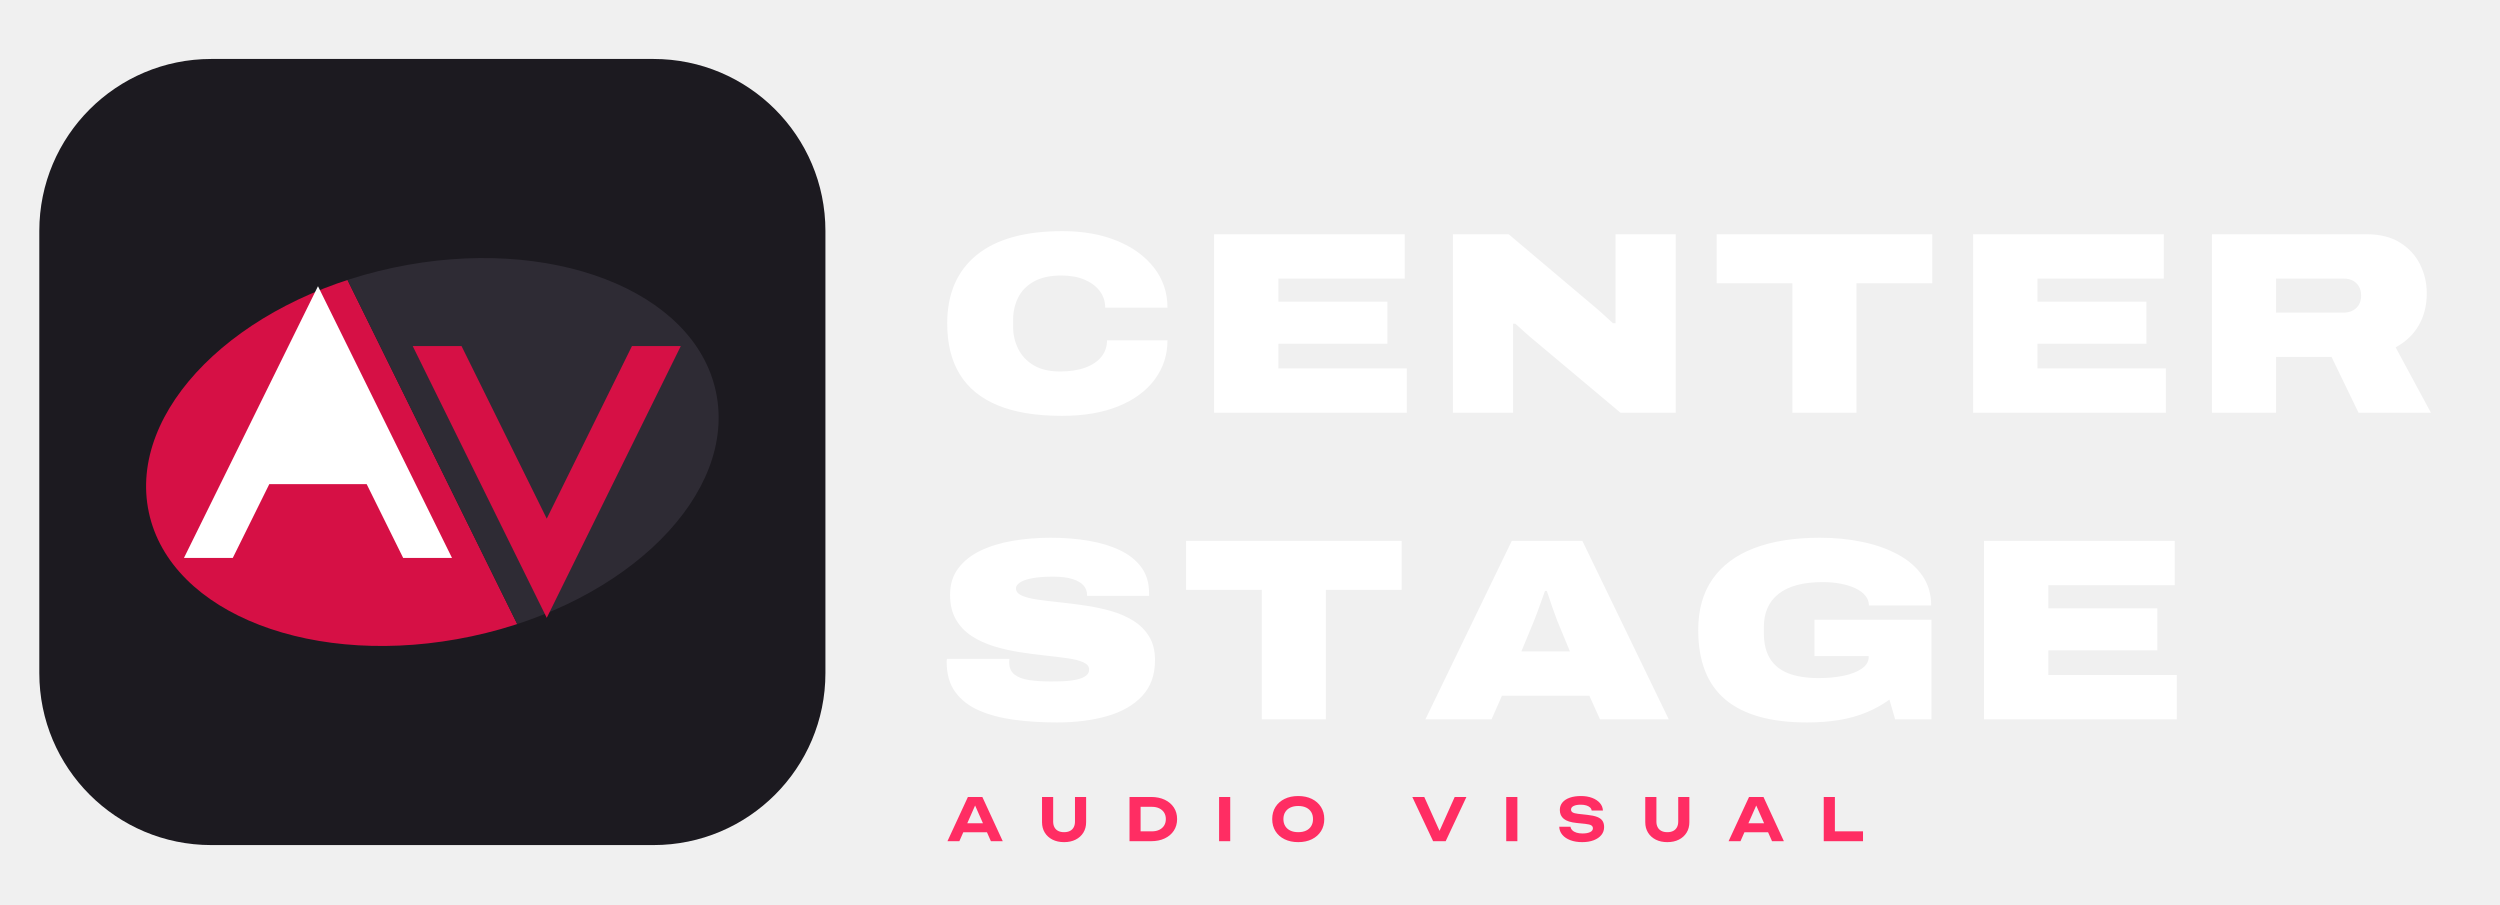
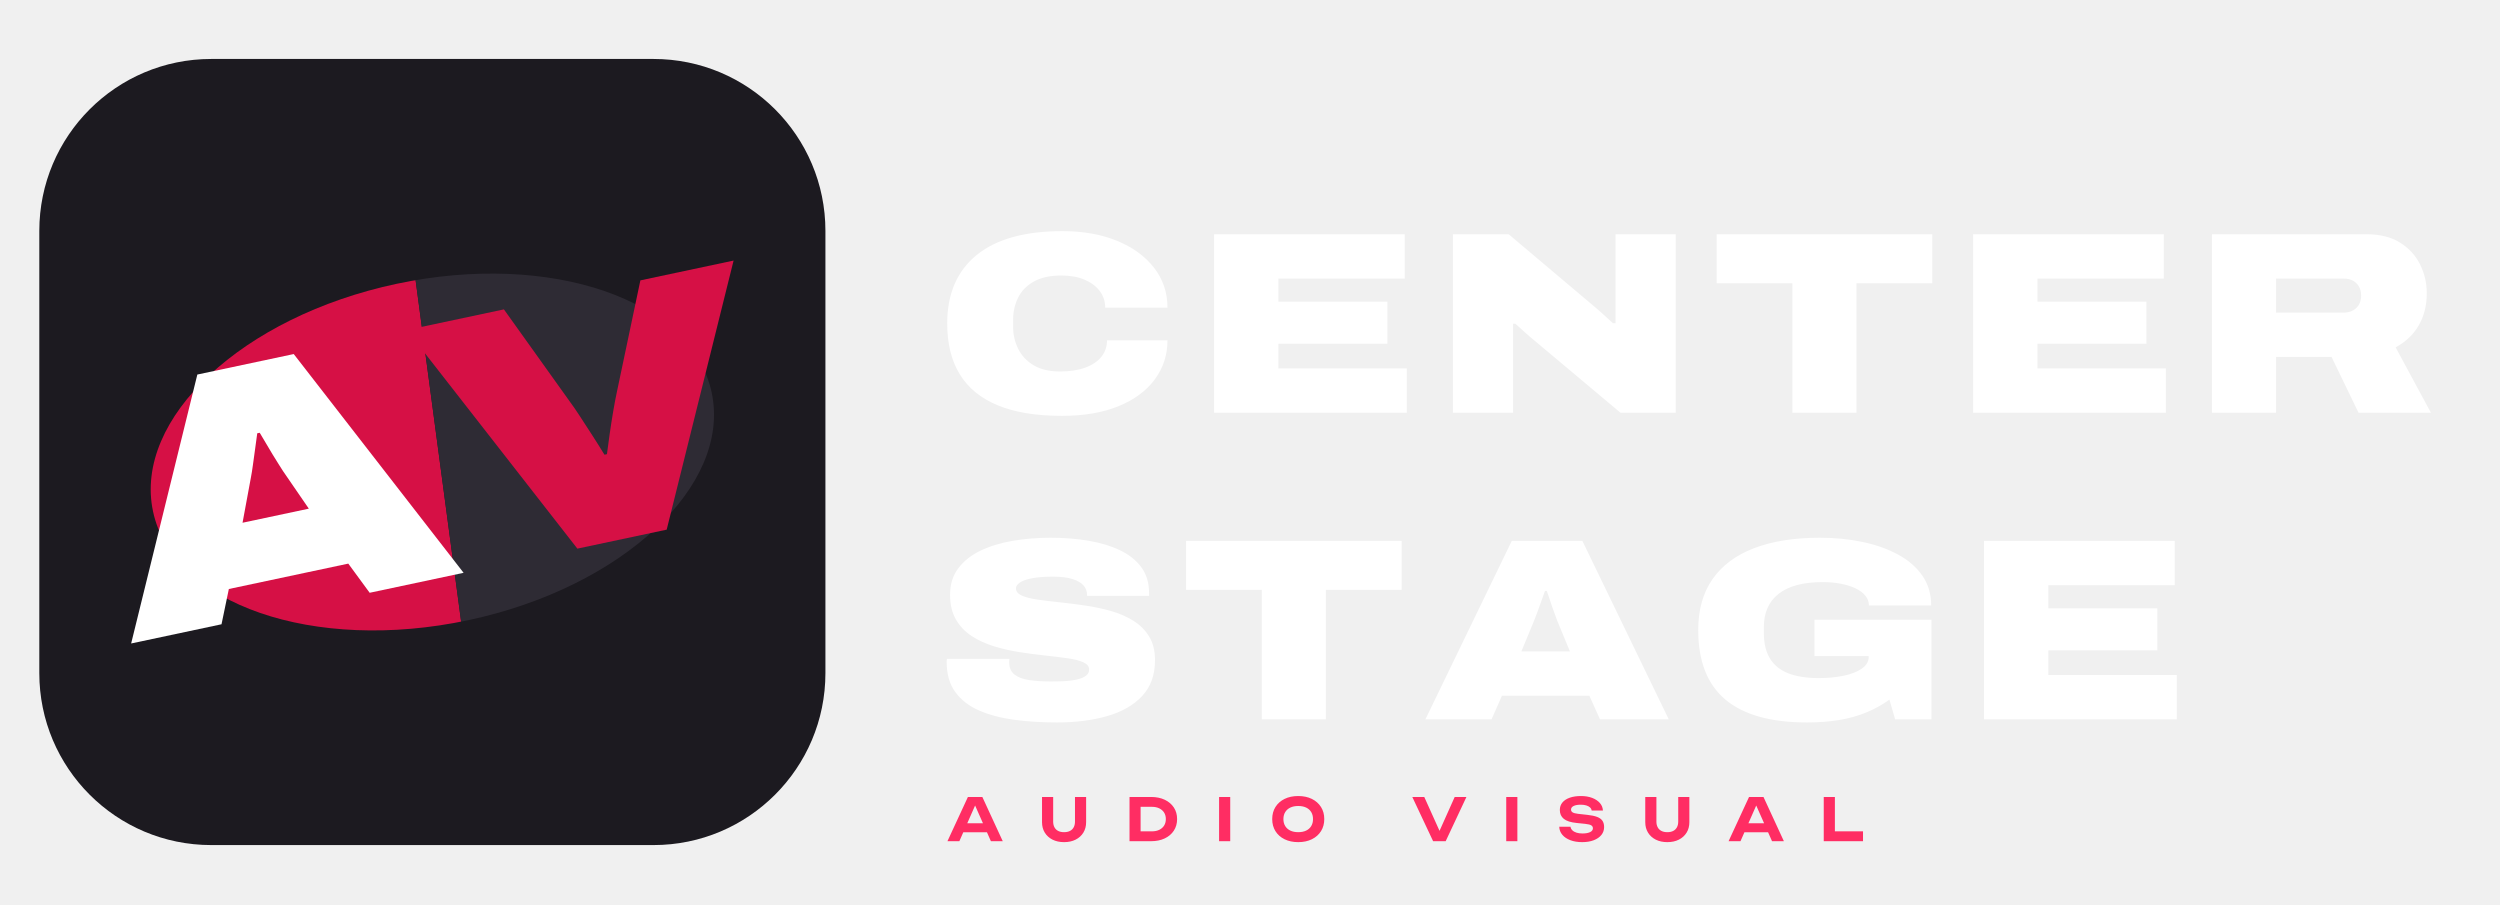
<svg xmlns="http://www.w3.org/2000/svg" viewBox="0 0 636 230" width="636" height="230">
  <defs>
    <clipPath id="c1">
-       <path d="M67.2 256a188.8 122.72 0 1 0 377.6 0a188.8 122.72 0 1 0 -377.6 0Z" transform="rotate(-12 256 256)" clip-rule="nonzero" />
+       <path d="M70.0 256a186.0 112.0 0 1 0 372.0 0a186.0 112.0 0 1 0 -372.0 0Z" transform="rotate(-12 256 256)" clip-rule="nonzero" />
    </clipPath>
  </defs>
  <g transform="translate(10 15) scale(0.3906)">
    <rect width="512" height="512" rx="112" fill="#1C1A20" />
    <g clip-path="url(#c1)">
-       <path d="M-216.0 20.0 L139.6 20.0 L372.4 492.0 L-216.0 492.0Z" fill="#D61045" />
-       <path d="M139.6 20.0 L728.0 20.0 L728.0 492.0 L372.4 492.0Z" fill="#2E2B34" />
+       <path d="M-144.0 -44.0 L220.0 -44.0 L300.0 556.0 L-144.0 556.0Z" fill="#D61045" />
+       <path d="M220.0 -44.0 L656.0 -44.0 L656.0 556.0 L300.0 556.0Z" fill="#2E2B34" />
    </g>
-     <path d="M181.5 148.0 L268.8 325.0 L237.0 325.0 L213.2 276.9 L149.8 276.9 L126.0 325.0 L94.2 325.0Z M203.8 257.8 L159.2 257.8 L181.5 215.0Z" fill="#FFFFFF" />
-     <path d="M243.2 187.0 L275.0 187.0 L330.5 299.4 L386.0 187.0 L417.8 187.0 L330.5 364.0Z" fill="#D61045" />
+     <path d="M38.172 337.184 116.76 174.816H180.952L259.54 337.184H197.0L187.324 315.708H107.792L98.352 337.184ZM125.492 275.352H169.624L158.296 247.976Q157.588 246.088 156.408 242.902Q155.228 239.716 153.812 235.704Q152.396 231.692 151.098 227.68Q149.8 223.668 148.62 220.364H146.968Q145.552 224.376 143.664 229.568Q141.776 234.76 140.006 239.716Q138.236 244.672 136.82 247.976Z" fill="#FFFFFF" transform="rotate(-12 256 256)" />
+     <path d="M335.296 337.184 256.236 174.816H320.9L350.636 243.02Q352.288 246.56 354.884 253.286Q357.48 260.012 360.312 267.446Q363.144 274.88 365.268 281.016H366.92Q368.808 275.588 371.404 268.508Q374.0 261.428 376.714 254.584Q379.428 247.74 381.552 243.02L411.76 174.816H473.828L394.768 337.184Z" fill="#D61045" transform="rotate(-12 256 256)" />
  </g>
  <path d="M270.142 105.792Q260.308 105.792 253.84 103.119Q247.372 100.446 244.171 95.232Q240.97 90.018 240.97 82.296Q240.97 71.01 248.428 64.905Q255.886 58.8 270.274 58.8Q278.194 58.8 284.2 61.275Q290.206 63.75 293.605 68.139Q297.004 72.528 297.004 78.27H281.164Q281.164 75.894 279.778 74.046Q278.392 72.198 275.884 71.142Q273.376 70.086 270.01 70.086Q265.786 70.086 263.047 71.604Q260.308 73.122 259.021 75.696Q257.734 78.27 257.734 81.438V83.088Q257.734 86.124 259.021 88.731Q260.308 91.338 262.948 92.922Q265.588 94.506 269.68 94.506Q273.442 94.506 276.115 93.516Q278.788 92.526 280.207 90.744Q281.626 88.962 281.626 86.586H297.004Q297.004 92.13 293.803 96.486Q290.602 100.842 284.596 103.317Q278.59 105.792 270.142 105.792Z M308.858 105.0V59.592H357.368V70.878H325.226V76.752H352.946V87.444H325.226V93.714H357.896V105.0Z M369.618 105.0V59.592H383.808L406.248 78.534Q406.644 78.864 407.37 79.524Q408.096 80.184 408.888 80.91Q409.68 81.636 410.34 82.23H411Q411 81.306 411 79.755Q411 78.204 411 76.752V59.592H426.312V105.0H412.254L390.936 87.114Q389.55 85.992 387.999 84.606Q386.448 83.22 385.524 82.362H384.93Q384.93 83.286 384.93 84.969Q384.93 86.652 384.93 88.368V105.0Z M455.986 105.0V72.066H436.714V59.592H491.56V72.066H472.288V105.0Z M501.962 105.0V59.592H550.472V70.878H518.33V76.752H546.05V87.444H518.33V93.714H551.0V105.0Z M562.722 105.0V59.592H602.058Q607.14 59.592 610.539 61.704Q613.938 63.816 615.654 67.248Q617.37 70.68 617.37 74.64Q617.37 79.194 615.357 82.725Q613.344 86.256 609.45 88.368L618.426 105.0H600.012L593.148 90.81H579.024V105.0ZM579.024 79.524H596.316Q598.164 79.524 599.418 78.369Q600.672 77.214 600.672 75.168Q600.672 73.782 600.078 72.825Q599.484 71.868 598.527 71.373Q597.57 70.878 596.316 70.878H579.024Z" fill="#FFFFFF" />
  <path d="M268.888 183.792Q263.014 183.792 257.932 183.099Q252.85 182.406 249.022 180.723Q245.194 179.04 243.016 176.037Q240.838 173.034 240.838 168.48Q240.838 168.348 240.838 168.117Q240.838 167.886 240.904 167.622H256.81Q256.744 167.886 256.744 168.117Q256.744 168.348 256.744 168.546Q256.744 170.526 258.064 171.582Q259.384 172.638 261.76 173.001Q264.136 173.364 267.238 173.364Q268.492 173.364 269.845 173.331Q271.198 173.298 272.485 173.133Q273.772 172.968 274.795 172.638Q275.818 172.308 276.445 171.747Q277.072 171.186 277.072 170.328Q277.072 169.14 275.587 168.48Q274.102 167.82 271.561 167.457Q269.02 167.094 265.885 166.764Q262.75 166.434 259.384 165.906Q256.018 165.378 252.883 164.421Q249.748 163.464 247.207 161.814Q244.666 160.164 243.181 157.59Q241.696 155.016 241.696 151.32Q241.696 147.36 243.775 144.588Q245.854 141.816 249.418 140.1Q252.982 138.384 257.602 137.592Q262.222 136.8 267.238 136.8Q272.386 136.8 276.907 137.559Q281.428 138.318 284.893 139.968Q288.358 141.618 290.338 144.291Q292.318 146.964 292.318 150.792V151.584H276.544V151.32Q276.544 150.0 275.686 148.977Q274.828 147.954 272.914 147.327Q271.0 146.7 267.898 146.7Q264.73 146.7 262.618 147.096Q260.506 147.492 259.483 148.185Q258.46 148.878 258.46 149.67Q258.46 150.858 259.945 151.518Q261.43 152.178 263.971 152.541Q266.512 152.904 269.647 153.234Q272.782 153.564 276.148 154.059Q279.514 154.554 282.649 155.445Q285.784 156.336 288.325 157.92Q290.866 159.504 292.351 161.946Q293.836 164.388 293.836 167.952Q293.836 173.562 290.569 177.06Q287.302 180.558 281.659 182.175Q276.016 183.792 268.888 183.792Z M321.002 183.0V150.066H301.73V137.592H356.576V150.066H337.304V183.0Z M362.622 183.0 384.6 137.592H402.552L424.53 183.0H407.04L404.334 176.994H382.092L379.452 183.0ZM387.042 165.708H399.384L396.216 158.052Q396.018 157.524 395.688 156.633Q395.358 155.742 394.962 154.62Q394.566 153.498 394.203 152.376Q393.84 151.254 393.51 150.33H393.048Q392.652 151.452 392.124 152.904Q391.596 154.356 391.101 155.742Q390.606 157.128 390.21 158.052Z M459.682 183.792Q445.888 183.792 438.958 177.984Q432.028 172.176 432.028 160.296Q432.028 152.508 435.691 147.294Q439.354 142.08 446.284 139.44Q453.214 136.8 462.982 136.8Q468.79 136.8 473.905 137.889Q479.02 138.978 482.947 141.123Q486.874 143.268 489.085 146.502Q491.296 149.736 491.296 154.026H475.456Q475.456 152.64 474.532 151.518Q473.608 150.396 471.958 149.637Q470.308 148.878 468.196 148.482Q466.084 148.086 463.708 148.086Q459.946 148.086 457.141 148.845Q454.336 149.604 452.455 151.089Q450.574 152.574 449.65 154.686Q448.726 156.798 448.726 159.504V161.088Q448.726 164.982 450.277 167.523Q451.828 170.064 454.93 171.285Q458.032 172.506 462.718 172.506Q466.084 172.506 468.988 171.912Q471.892 171.318 473.641 170.097Q475.39 168.876 475.39 167.16V166.896H461.596V157.656H491.362V183.0H482.122L480.67 177.984Q478.03 179.898 474.862 181.218Q471.694 182.538 467.932 183.165Q464.17 183.792 459.682 183.792Z M504.734 183.0V137.592H553.244V148.878H521.102V154.752H548.822V165.444H521.102V171.714H553.772V183.0Z" fill="#FFFFFF" />
  <path d="M244.12 211.735V209.44H251.89V211.735ZM249.91 202.75 255.1 214.0H252.085L247.63 203.935H248.5L244.06 214.0H241.03L246.235 202.75Z M267.925 209.02Q267.925 209.845 268.247 210.452Q268.57 211.06 269.185 211.382Q269.8 211.705 270.7 211.705Q271.6 211.705 272.215 211.382Q272.83 211.06 273.152 210.452Q273.475 209.845 273.475 209.02V202.75H276.31V209.155Q276.31 210.685 275.605 211.825Q274.9 212.965 273.64 213.603Q272.38 214.24 270.7 214.24Q269.02 214.24 267.76 213.603Q266.5 212.965 265.795 211.825Q265.09 210.685 265.09 209.155V202.75H267.925Z M292.84 202.75Q294.82 202.75 296.305 203.455Q297.79 204.16 298.623 205.42Q299.455 206.68 299.455 208.375Q299.455 210.055 298.623 211.322Q297.79 212.59 296.305 213.295Q294.82 214.0 292.84 214.0H287.35V202.75ZM290.17 212.845 288.79 211.495H293.05Q294.13 211.495 294.925 211.105Q295.72 210.715 296.155 210.017Q296.59 209.32 296.59 208.375Q296.59 207.415 296.155 206.725Q295.72 206.035 294.925 205.645Q294.13 205.255 293.05 205.255H288.79L290.17 203.905Z M310.135 202.75H312.97V214.0H310.135Z M330.265 214.24Q328.285 214.24 326.793 213.505Q325.3 212.77 324.475 211.45Q323.65 210.13 323.65 208.375Q323.65 206.62 324.475 205.3Q325.3 203.98 326.793 203.245Q328.285 202.51 330.265 202.51Q332.245 202.51 333.738 203.245Q335.23 203.98 336.062 205.3Q336.895 206.62 336.895 208.375Q336.895 210.13 336.062 211.45Q335.23 212.77 333.738 213.505Q332.245 214.24 330.265 214.24ZM330.265 211.705Q331.435 211.705 332.275 211.308Q333.115 210.91 333.572 210.16Q334.03 209.41 334.03 208.375Q334.03 207.34 333.572 206.59Q333.115 205.84 332.275 205.442Q331.435 205.045 330.265 205.045Q329.11 205.045 328.27 205.442Q327.43 205.84 326.965 206.59Q326.5 207.34 326.5 208.375Q326.5 209.41 326.965 210.16Q327.43 210.91 328.27 211.308Q329.11 211.705 330.265 211.705Z  M366.835 212.74H365.605L370.075 202.75H373.06L367.78 214.0H364.585L359.29 202.75H362.335Z M383.185 202.75H386.02V214.0H383.185Z M396.67 210.325H399.535Q399.61 210.835 400.0 211.225Q400.39 211.615 401.043 211.825Q401.695 212.035 402.565 212.035Q403.81 212.035 404.523 211.69Q405.235 211.345 405.235 210.715Q405.235 210.235 404.822 209.973Q404.41 209.71 403.285 209.59L401.11 209.365Q398.845 209.14 397.832 208.315Q396.82 207.49 396.82 206.065Q396.82 204.94 397.488 204.145Q398.155 203.35 399.363 202.93Q400.57 202.51 402.19 202.51Q403.795 202.51 405.025 202.975Q406.255 203.44 406.99 204.265Q407.725 205.09 407.785 206.2H404.92Q404.86 205.735 404.508 205.413Q404.155 205.09 403.562 204.903Q402.97 204.715 402.145 204.715Q401.005 204.715 400.337 205.038Q399.67 205.36 399.67 205.96Q399.67 206.41 400.067 206.665Q400.465 206.92 401.485 207.04L403.78 207.295Q405.355 207.46 406.3 207.82Q407.245 208.18 407.665 208.81Q408.085 209.44 408.085 210.4Q408.085 211.555 407.388 212.418Q406.69 213.28 405.438 213.76Q404.185 214.24 402.52 214.24Q400.795 214.24 399.498 213.745Q398.2 213.25 397.457 212.373Q396.715 211.495 396.67 210.325Z M421.39 209.02Q421.39 209.845 421.712 210.452Q422.035 211.06 422.65 211.382Q423.265 211.705 424.165 211.705Q425.065 211.705 425.68 211.382Q426.295 211.06 426.618 210.452Q426.94 209.845 426.94 209.02V202.75H429.775V209.155Q429.775 210.685 429.07 211.825Q428.365 212.965 427.105 213.603Q425.845 214.24 424.165 214.24Q422.485 214.24 421.225 213.603Q419.965 212.965 419.26 211.825Q418.555 210.685 418.555 209.155V202.75H421.39Z M442.84 211.735V209.44H450.61V211.735ZM448.63 202.75 453.82 214.0H450.805L446.35 203.935H447.22L442.78 214.0H439.75L444.955 202.75Z M466.795 202.75V212.74L465.52 211.495H473.95V214.0H463.96V202.75Z" fill="#FF2D63" />
</svg>
